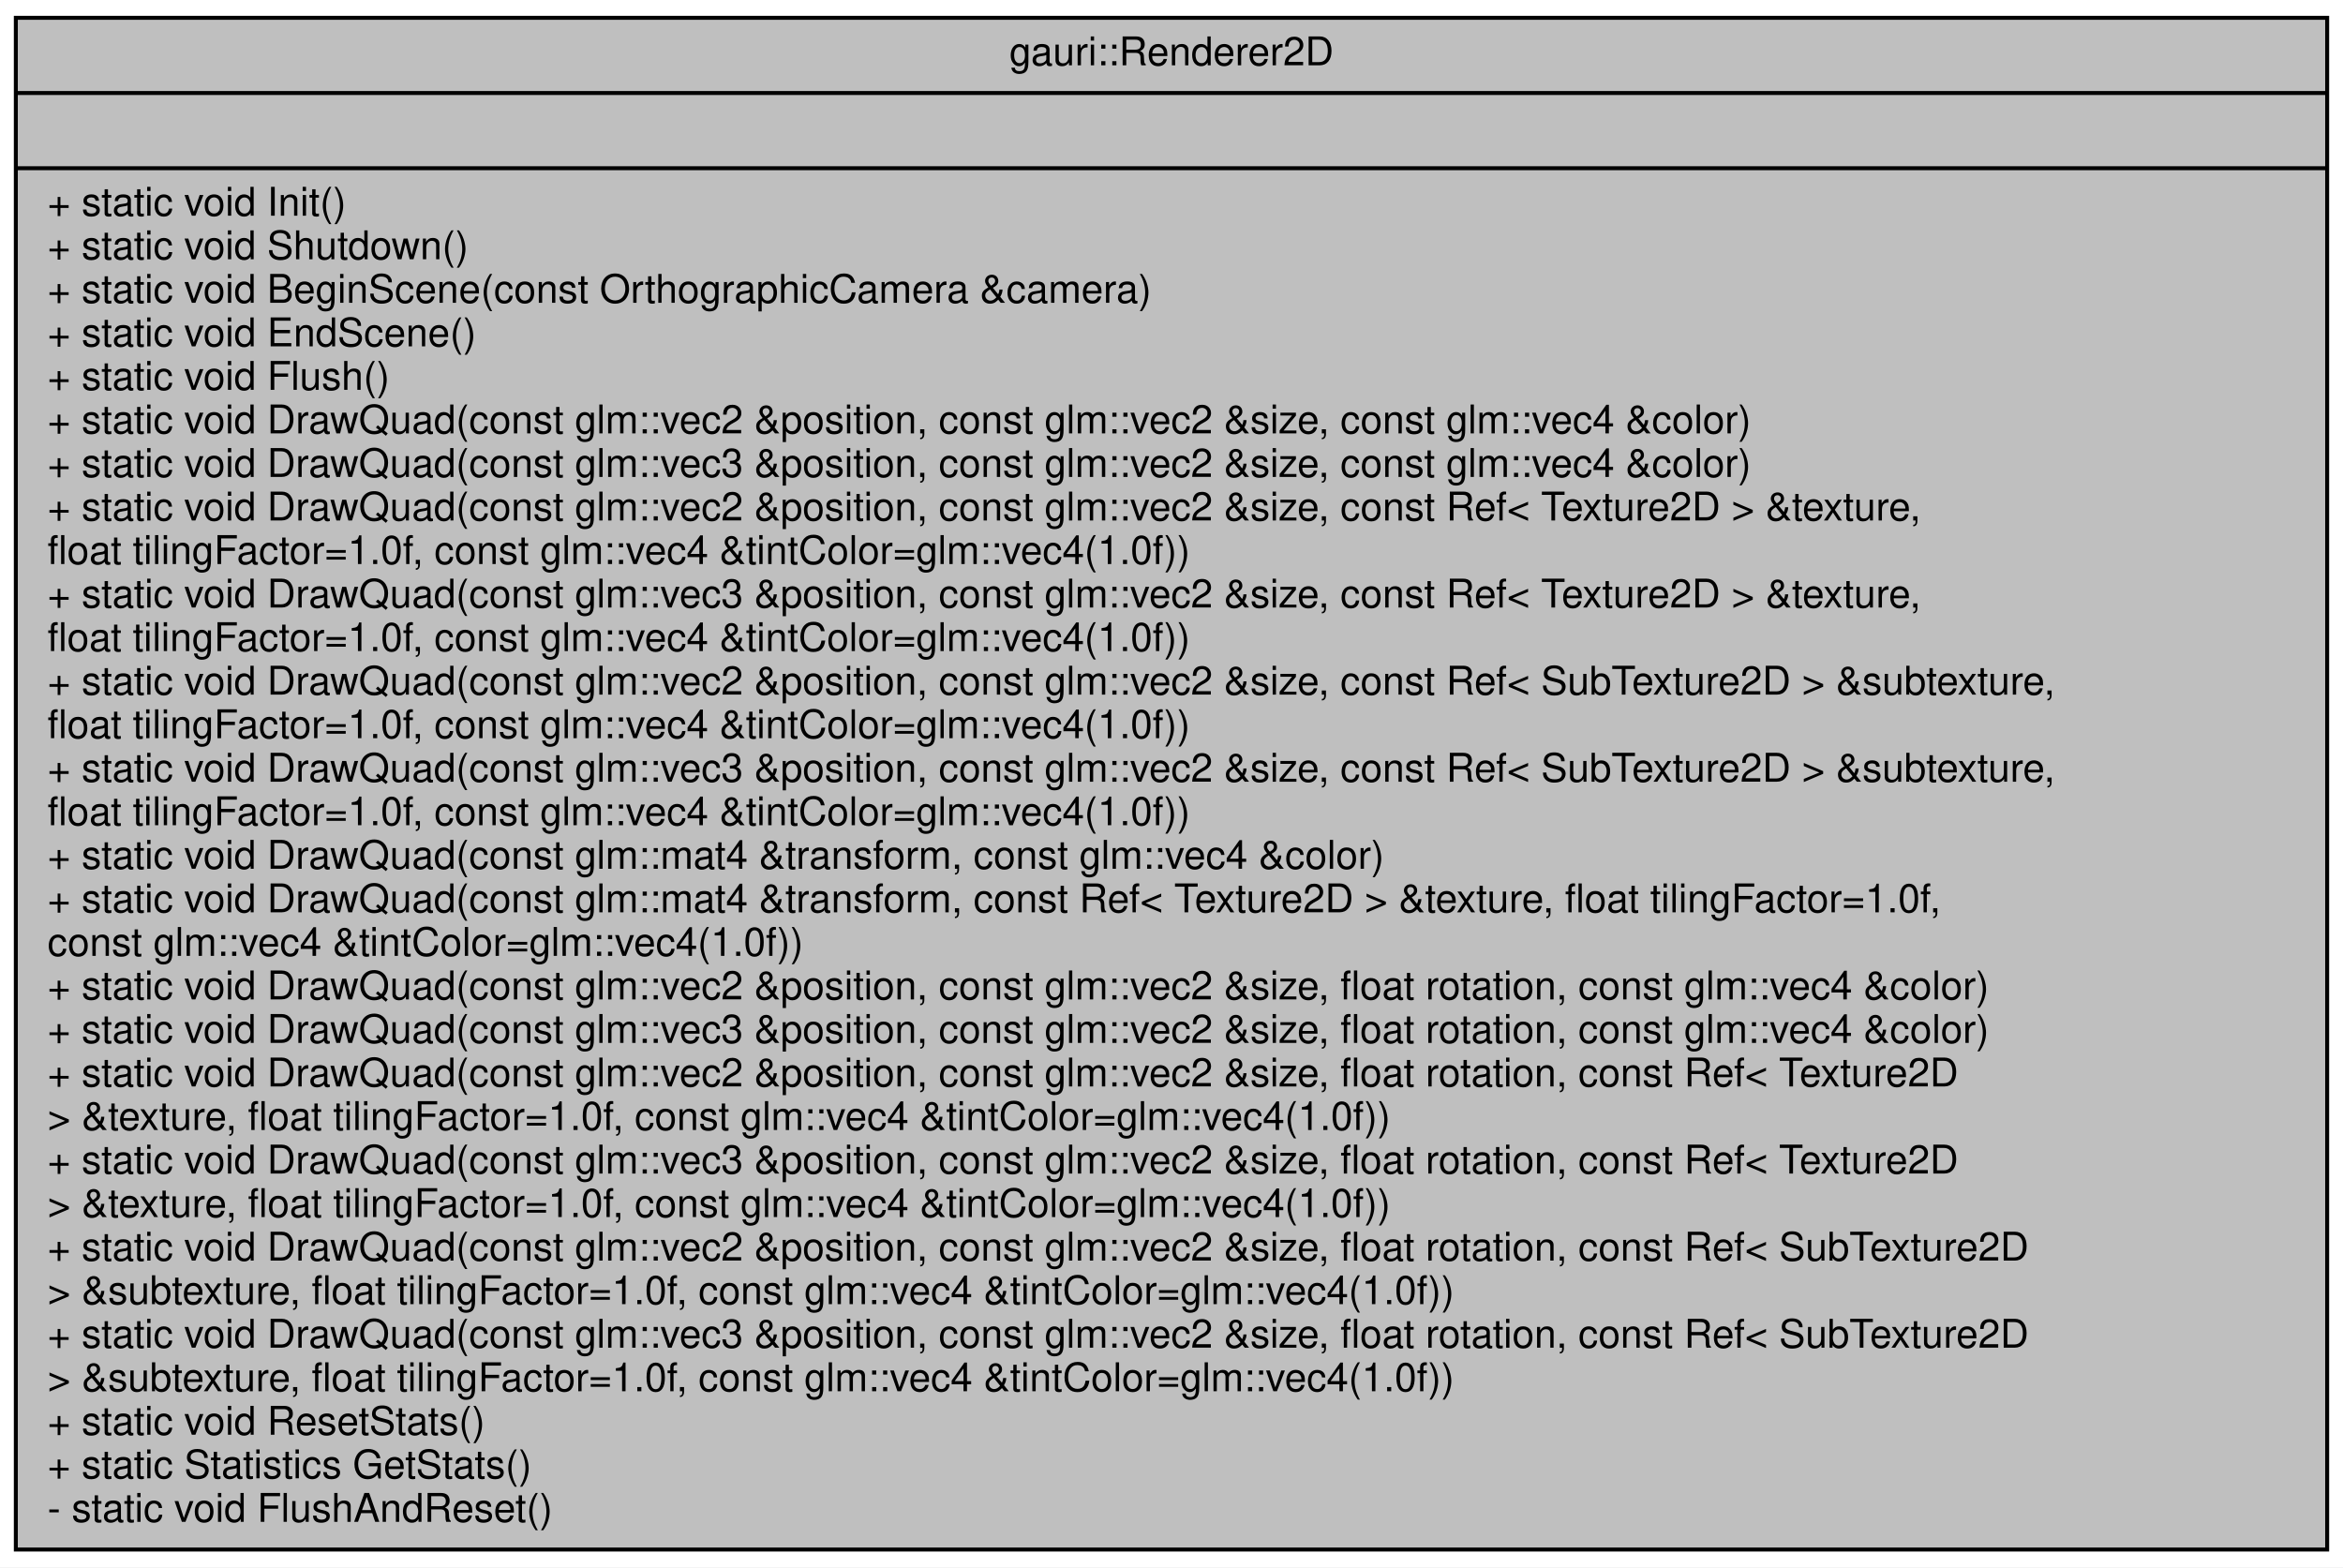
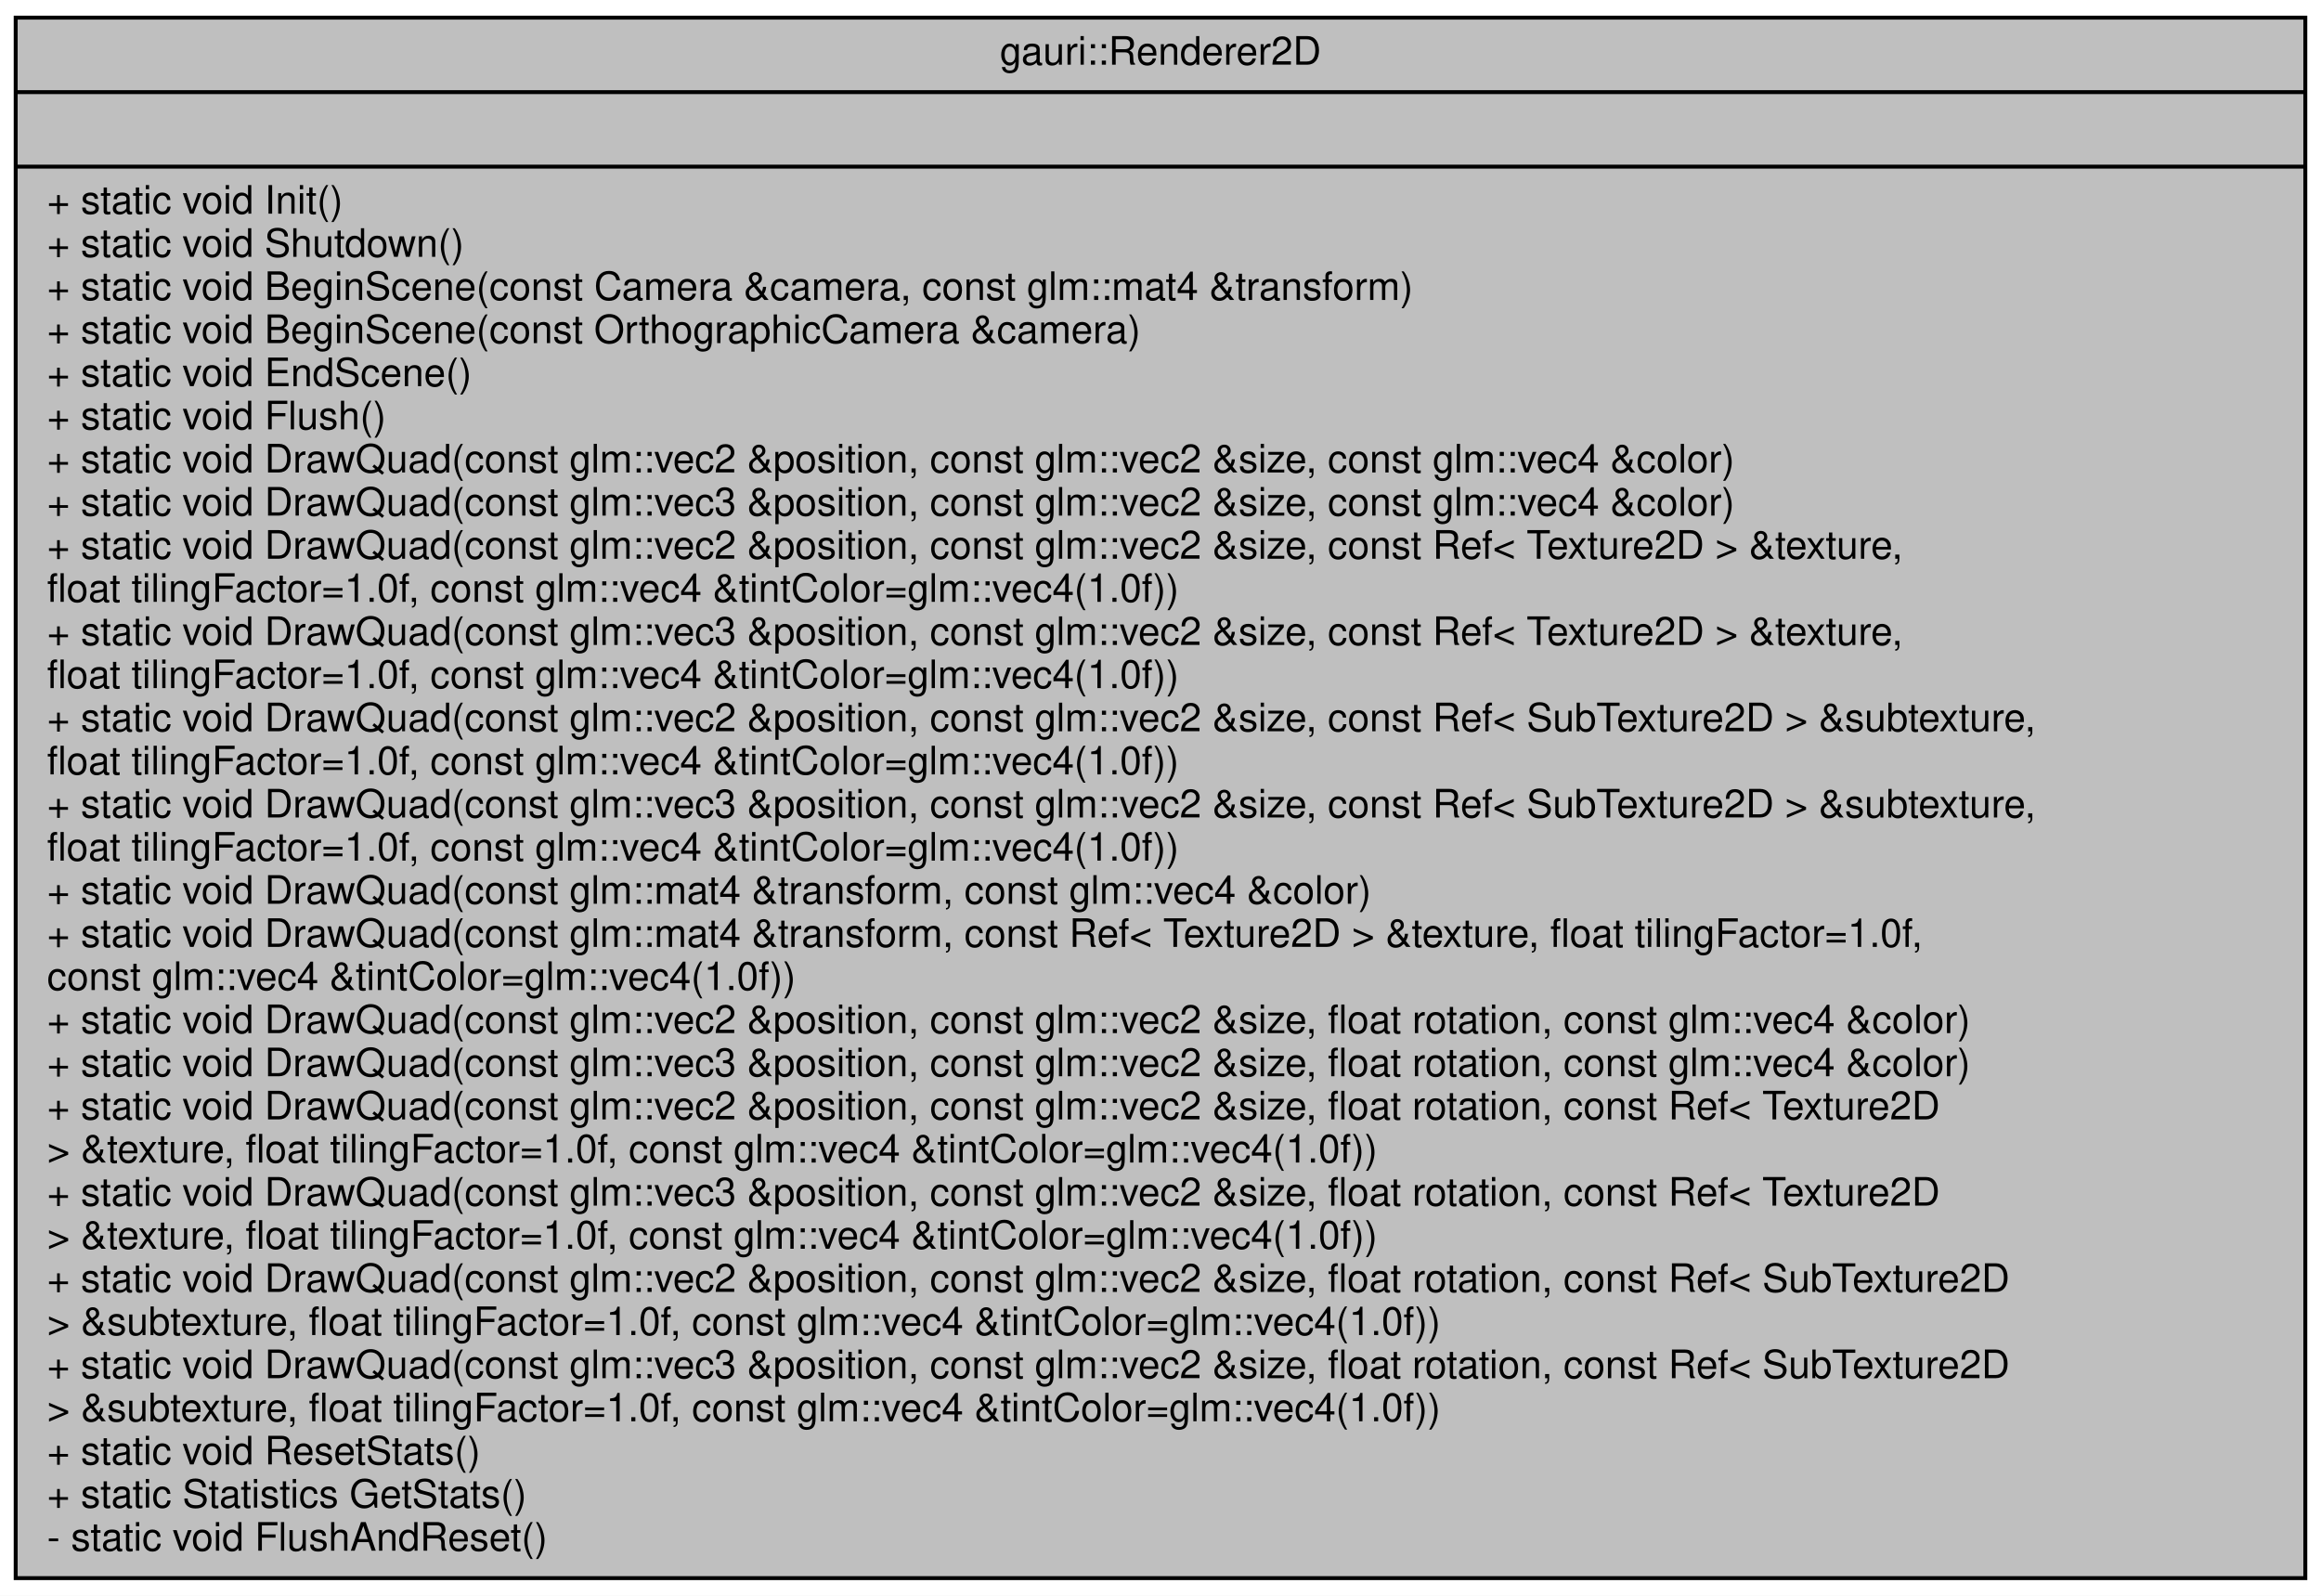
- <svg xmlns="http://www.w3.org/2000/svg" xmlns:xlink="http://www.w3.org/1999/xlink" width="592pt" height="396pt" viewBox="0.00 0.00 592.00 396.00">
-   <g id="graph0" class="graph" transform="scale(1 1) rotate(0) translate(4 392)">
-     <polygon fill="white" stroke="transparent" points="-4,4 -4,-392 588,-392 588,4 -4,4" />
+ <svg xmlns="http://www.w3.org/2000/svg" xmlns:xlink="http://www.w3.org/1999/xlink" width="592pt" height="407pt" viewBox="0.00 0.00 592.00 407.00">
+   <g id="graph0" class="graph" transform="scale(1 1) rotate(0) translate(4 403)">
+     <polygon fill="white" stroke="transparent" points="-4,4 -4,-403 588,-403 588,4 -4,4" />
    <g id="node1" class="node">
      <g id="a_node1">
        <a xlink:title=" ">
-           <polygon fill="#bfbfbf" stroke="black" points="0,-0.5 0,-387.5 584,-387.5 584,-0.5 0,-0.5" />
-           <text text-anchor="middle" x="292" y="-375.5" font-family="Helvetica,sans-Serif" font-size="10.00">gauri::Renderer2D</text>
-           <polyline fill="none" stroke="black" points="0,-368.5 584,-368.5 " />
-           <text text-anchor="middle" x="292" y="-356.5" font-family="Helvetica,sans-Serif" font-size="10.00"> </text>
-           <polyline fill="none" stroke="black" points="0,-349.5 584,-349.5 " />
-           <text text-anchor="start" x="8" y="-337.5" font-family="Helvetica,sans-Serif" font-size="10.00">+ static void Init()</text>
-           <text text-anchor="start" x="8" y="-326.5" font-family="Helvetica,sans-Serif" font-size="10.00">+ static void Shutdown()</text>
+           <polygon fill="#bfbfbf" stroke="black" points="0,-0.5 0,-398.5 584,-398.5 584,-0.5 0,-0.5" />
+           <text text-anchor="middle" x="292" y="-386.5" font-family="Helvetica,sans-Serif" font-size="10.00">gauri::Renderer2D</text>
+           <polyline fill="none" stroke="black" points="0,-379.5 584,-379.5 " />
+           <text text-anchor="middle" x="292" y="-367.5" font-family="Helvetica,sans-Serif" font-size="10.00"> </text>
+           <polyline fill="none" stroke="black" points="0,-360.5 584,-360.5 " />
+           <text text-anchor="start" x="8" y="-348.5" font-family="Helvetica,sans-Serif" font-size="10.00">+ static void Init()</text>
+           <text text-anchor="start" x="8" y="-337.5" font-family="Helvetica,sans-Serif" font-size="10.00">+ static void Shutdown()</text>
+           <text text-anchor="start" x="8" y="-326.5" font-family="Helvetica,sans-Serif" font-size="10.00">+ static void BeginScene(const Camera &amp;camera, const glm::mat4 &amp;transform)</text>
          <text text-anchor="start" x="8" y="-315.5" font-family="Helvetica,sans-Serif" font-size="10.00">+ static void BeginScene(const OrthographicCamera &amp;camera)</text>
          <text text-anchor="start" x="8" y="-304.5" font-family="Helvetica,sans-Serif" font-size="10.00">+ static void EndScene()</text>
          <text text-anchor="start" x="8" y="-293.5" font-family="Helvetica,sans-Serif" font-size="10.00">+ static void Flush()</text>
          <text text-anchor="start" x="8" y="-282.5" font-family="Helvetica,sans-Serif" font-size="10.00">+ static void DrawQuad(const glm::vec2 &amp;position, const glm::vec2 &amp;size, const glm::vec4 &amp;color)</text>
          <text text-anchor="start" x="8" y="-271.5" font-family="Helvetica,sans-Serif" font-size="10.00">+ static void DrawQuad(const glm::vec3 &amp;position, const glm::vec2 &amp;size, const glm::vec4 &amp;color)</text>
          <text text-anchor="start" x="8" y="-260.5" font-family="Helvetica,sans-Serif" font-size="10.00">+ static void DrawQuad(const glm::vec2 &amp;position, const glm::vec2 &amp;size, const Ref&lt; Texture2D &gt; &amp;texture,</text>
          <text text-anchor="start" x="8" y="-249.5" font-family="Helvetica,sans-Serif" font-size="10.00"> float tilingFactor=1.0f, const glm::vec4 &amp;tintColor=glm::vec4(1.0f))</text>
          <text text-anchor="start" x="8" y="-238.5" font-family="Helvetica,sans-Serif" font-size="10.00">+ static void DrawQuad(const glm::vec3 &amp;position, const glm::vec2 &amp;size, const Ref&lt; Texture2D &gt; &amp;texture,</text>
          <text text-anchor="start" x="8" y="-227.5" font-family="Helvetica,sans-Serif" font-size="10.00"> float tilingFactor=1.0f, const glm::vec4 &amp;tintColor=glm::vec4(1.0f))</text>
          <text text-anchor="start" x="8" y="-216.5" font-family="Helvetica,sans-Serif" font-size="10.00">+ static void DrawQuad(const glm::vec2 &amp;position, const glm::vec2 &amp;size, const Ref&lt; SubTexture2D &gt; &amp;subtexture,</text>
          <text text-anchor="start" x="8" y="-205.5" font-family="Helvetica,sans-Serif" font-size="10.00"> float tilingFactor=1.0f, const glm::vec4 &amp;tintColor=glm::vec4(1.0f))</text>
          <text text-anchor="start" x="8" y="-194.5" font-family="Helvetica,sans-Serif" font-size="10.00">+ static void DrawQuad(const glm::vec3 &amp;position, const glm::vec2 &amp;size, const Ref&lt; SubTexture2D &gt; &amp;subtexture,</text>
          <text text-anchor="start" x="8" y="-183.5" font-family="Helvetica,sans-Serif" font-size="10.00"> float tilingFactor=1.0f, const glm::vec4 &amp;tintColor=glm::vec4(1.0f))</text>
          <text text-anchor="start" x="8" y="-172.5" font-family="Helvetica,sans-Serif" font-size="10.00">+ static void DrawQuad(const glm::mat4 &amp;transform, const glm::vec4 &amp;color)</text>
          <text text-anchor="start" x="8" y="-161.5" font-family="Helvetica,sans-Serif" font-size="10.00">+ static void DrawQuad(const glm::mat4 &amp;transform, const Ref&lt; Texture2D &gt; &amp;texture, float tilingFactor=1.0f,</text>
          <text text-anchor="start" x="8" y="-150.5" font-family="Helvetica,sans-Serif" font-size="10.00"> const glm::vec4 &amp;tintColor=glm::vec4(1.0f))</text>
          <text text-anchor="start" x="8" y="-139.5" font-family="Helvetica,sans-Serif" font-size="10.00">+ static void DrawQuad(const glm::vec2 &amp;position, const glm::vec2 &amp;size, float rotation, const glm::vec4 &amp;color)</text>
          <text text-anchor="start" x="8" y="-128.5" font-family="Helvetica,sans-Serif" font-size="10.00">+ static void DrawQuad(const glm::vec3 &amp;position, const glm::vec2 &amp;size, float rotation, const glm::vec4 &amp;color)</text>
          <text text-anchor="start" x="8" y="-117.5" font-family="Helvetica,sans-Serif" font-size="10.00">+ static void DrawQuad(const glm::vec2 &amp;position, const glm::vec2 &amp;size, float rotation, const Ref&lt; Texture2D</text>
          <text text-anchor="start" x="8" y="-106.5" font-family="Helvetica,sans-Serif" font-size="10.00"> &gt; &amp;texture, float tilingFactor=1.0f, const glm::vec4 &amp;tintColor=glm::vec4(1.0f))</text>
          <text text-anchor="start" x="8" y="-95.5" font-family="Helvetica,sans-Serif" font-size="10.00">+ static void DrawQuad(const glm::vec3 &amp;position, const glm::vec2 &amp;size, float rotation, const Ref&lt; Texture2D</text>
          <text text-anchor="start" x="8" y="-84.5" font-family="Helvetica,sans-Serif" font-size="10.00"> &gt; &amp;texture, float tilingFactor=1.0f, const glm::vec4 &amp;tintColor=glm::vec4(1.0f))</text>
          <text text-anchor="start" x="8" y="-73.5" font-family="Helvetica,sans-Serif" font-size="10.00">+ static void DrawQuad(const glm::vec2 &amp;position, const glm::vec2 &amp;size, float rotation, const Ref&lt; SubTexture2D</text>
          <text text-anchor="start" x="8" y="-62.5" font-family="Helvetica,sans-Serif" font-size="10.00"> &gt; &amp;subtexture, float tilingFactor=1.0f, const glm::vec4 &amp;tintColor=glm::vec4(1.0f))</text>
          <text text-anchor="start" x="8" y="-51.5" font-family="Helvetica,sans-Serif" font-size="10.00">+ static void DrawQuad(const glm::vec3 &amp;position, const glm::vec2 &amp;size, float rotation, const Ref&lt; SubTexture2D</text>
          <text text-anchor="start" x="8" y="-40.5" font-family="Helvetica,sans-Serif" font-size="10.00"> &gt; &amp;subtexture, float tilingFactor=1.0f, const glm::vec4 &amp;tintColor=glm::vec4(1.0f))</text>
          <text text-anchor="start" x="8" y="-29.5" font-family="Helvetica,sans-Serif" font-size="10.00">+ static void ResetStats()</text>
          <text text-anchor="start" x="8" y="-18.5" font-family="Helvetica,sans-Serif" font-size="10.00">+ static Statistics GetStats()</text>
          <text text-anchor="start" x="8" y="-7.5" font-family="Helvetica,sans-Serif" font-size="10.00">- static void FlushAndReset()</text>
        </a>
      </g>
    </g>
  </g>
</svg>
